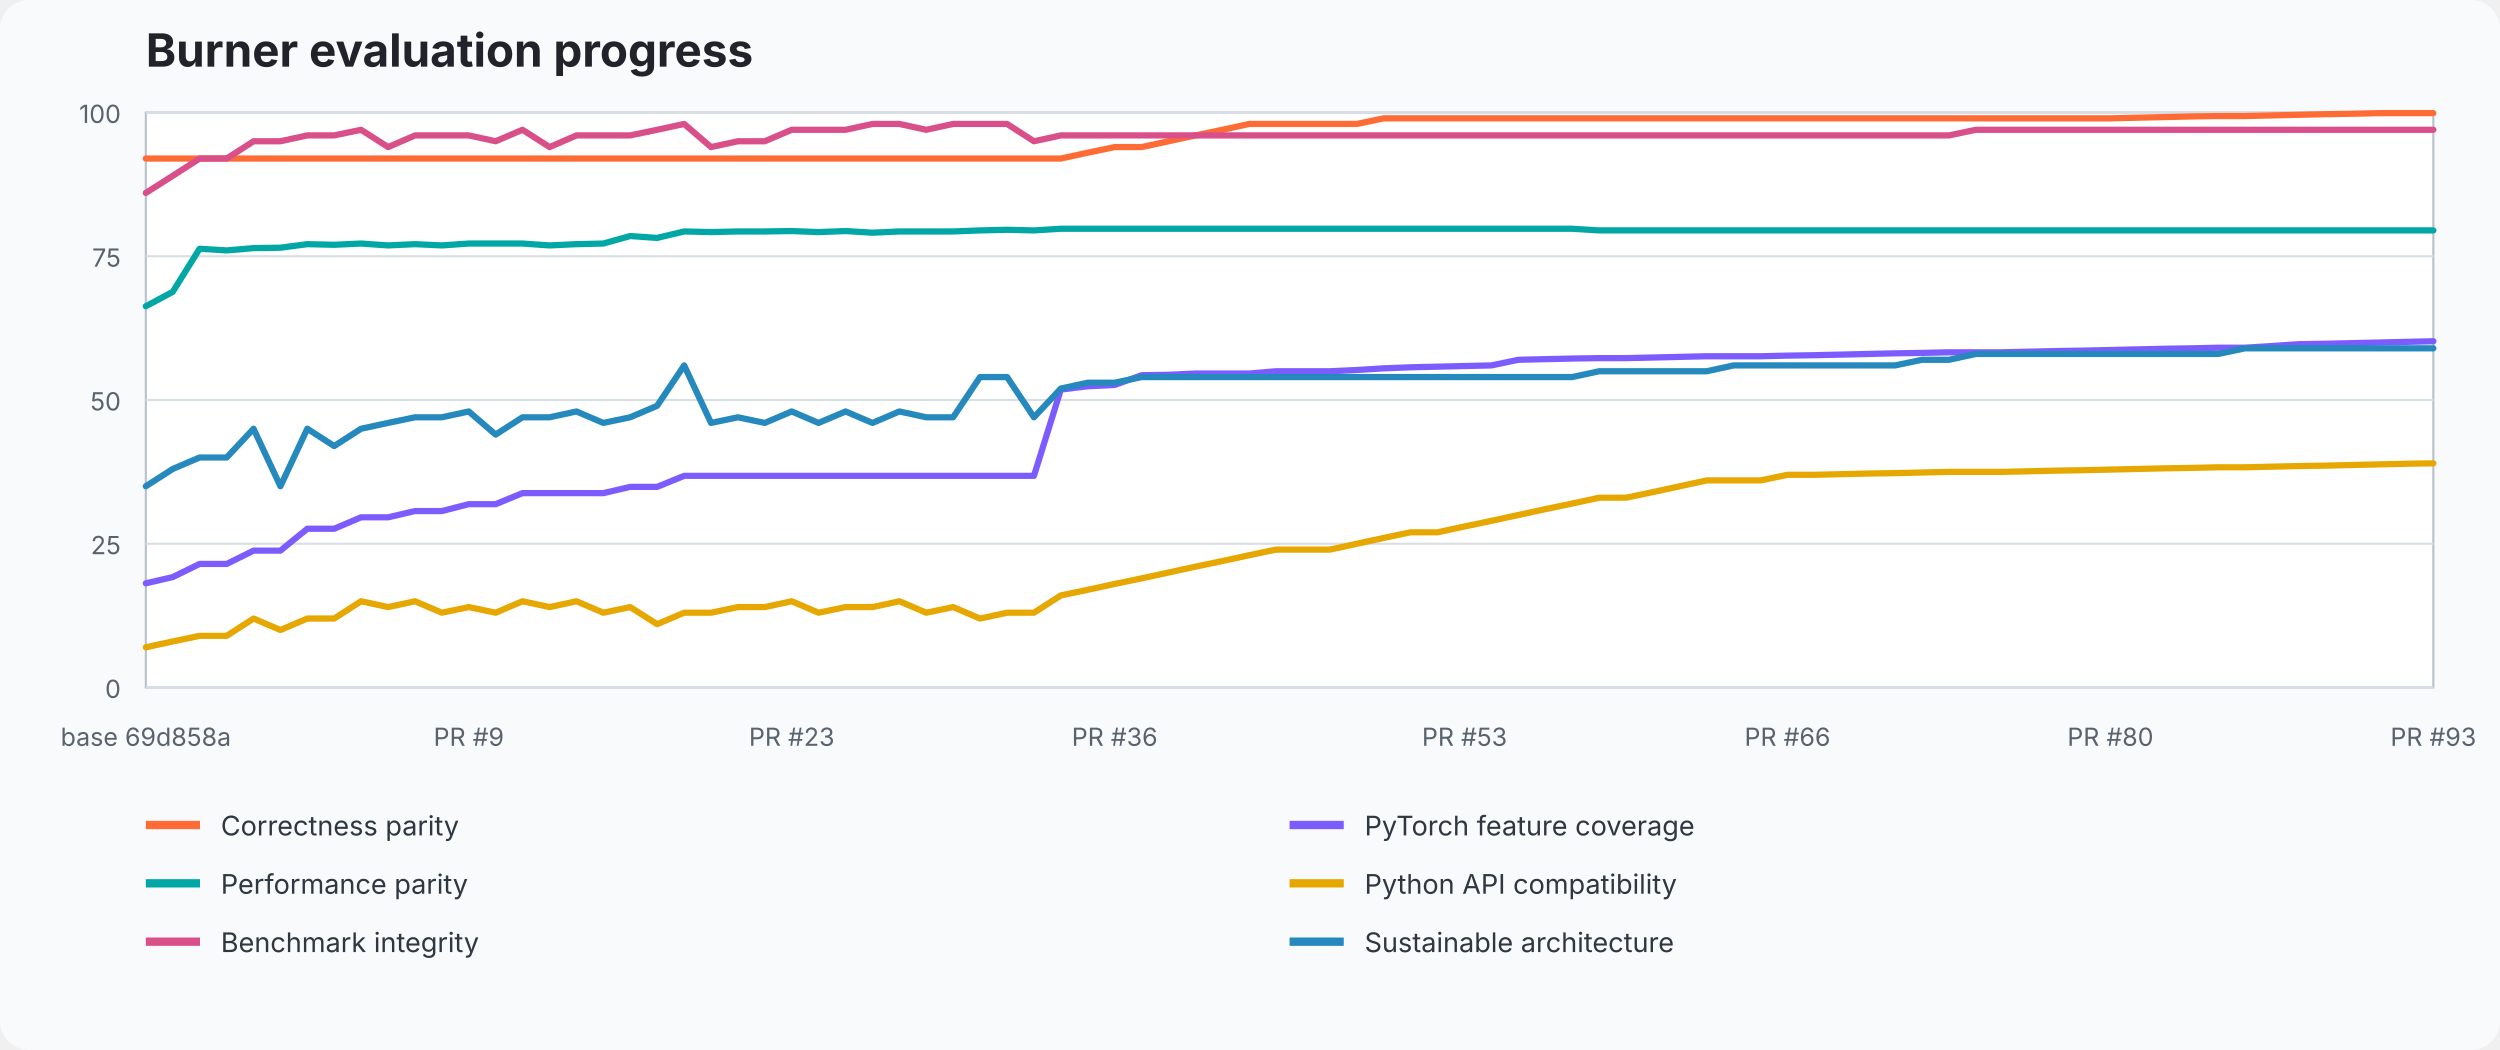
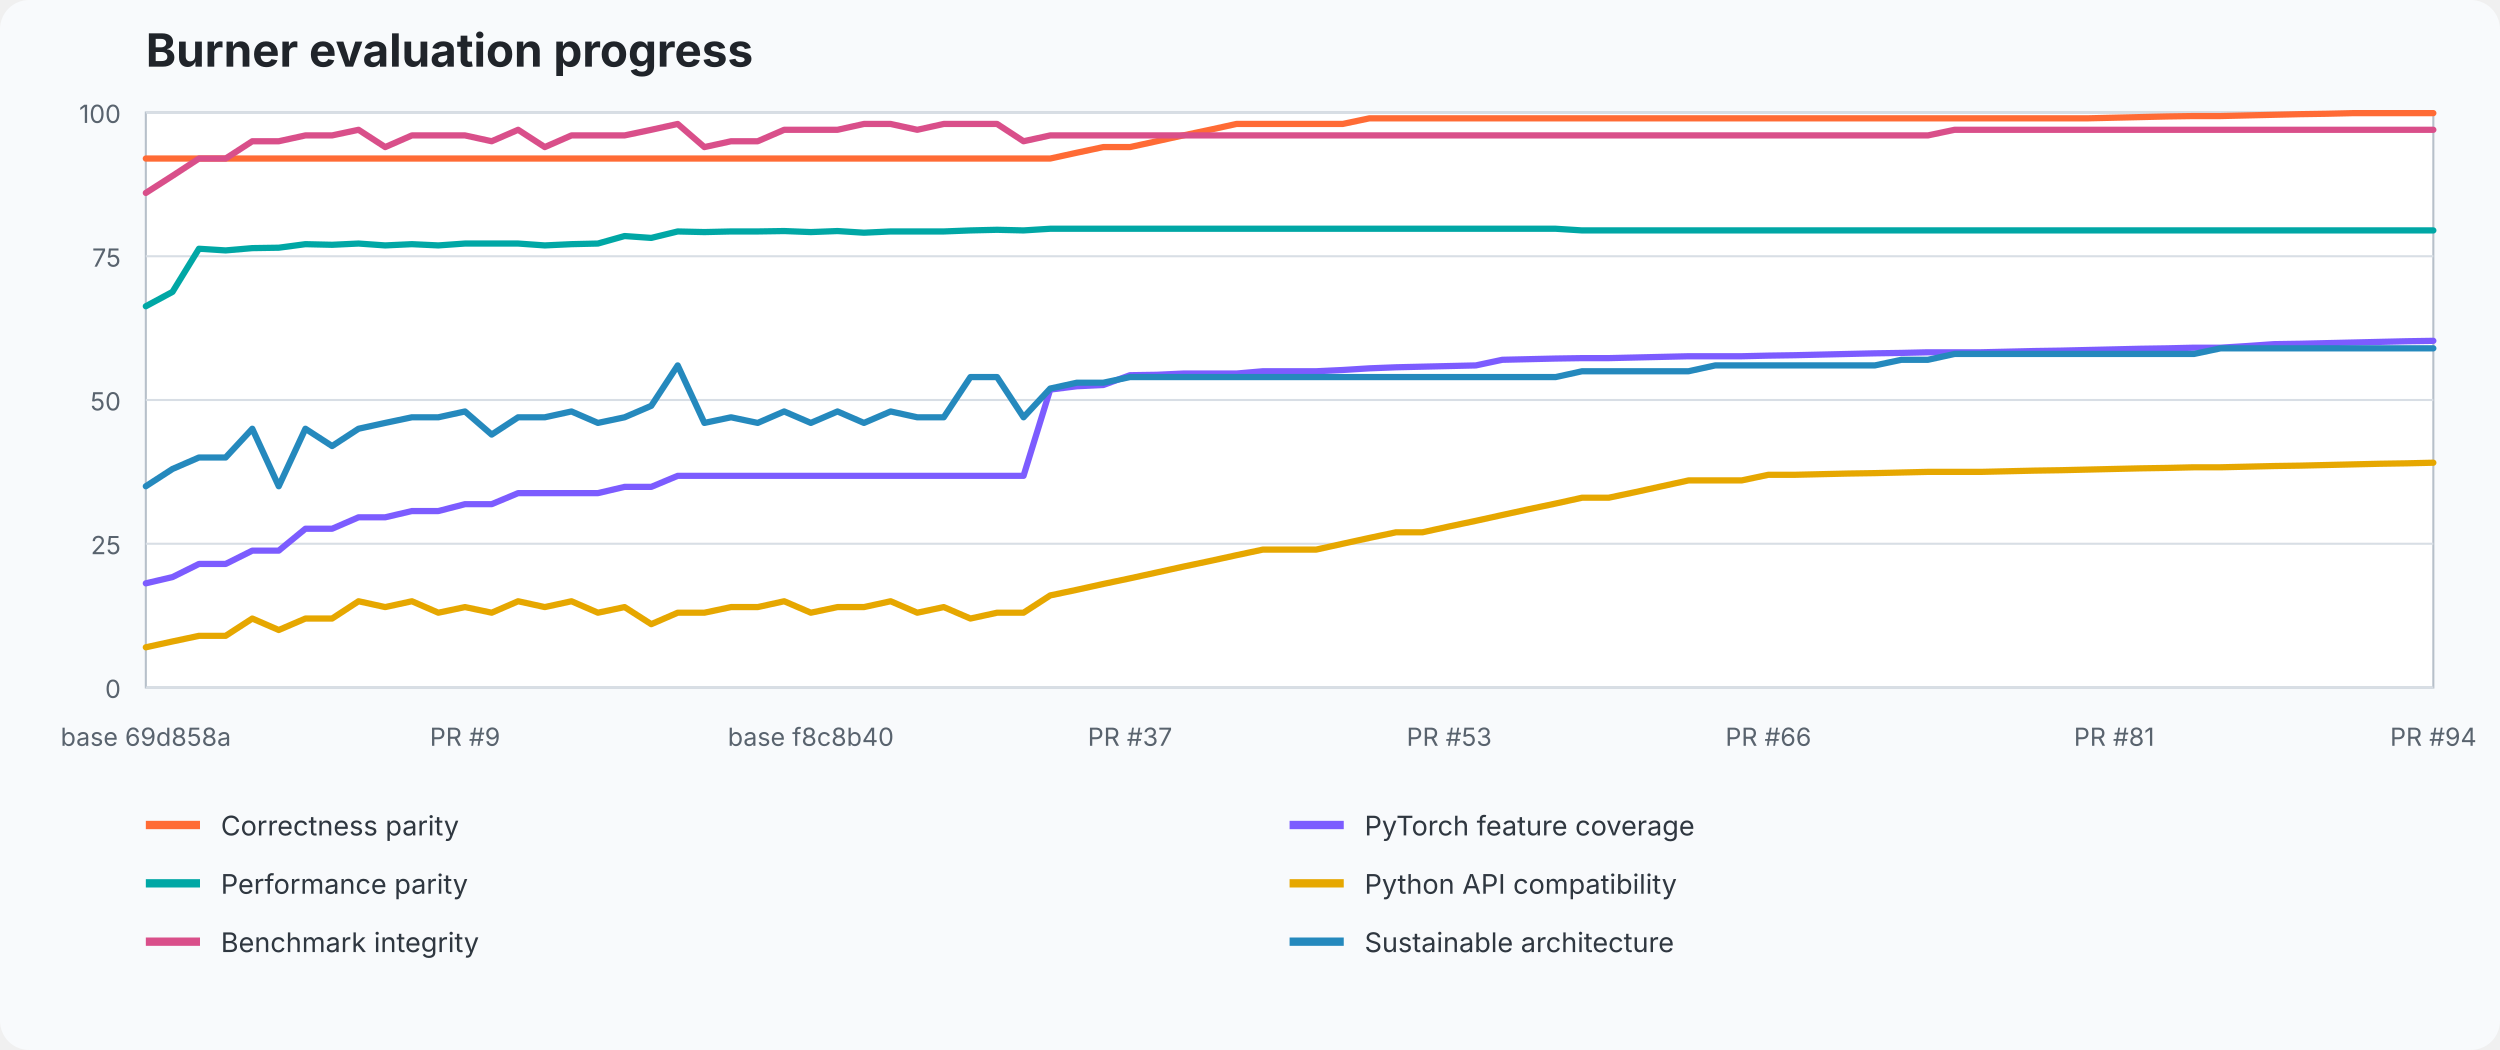
<svg xmlns="http://www.w3.org/2000/svg" width="1200" height="504" viewBox="0 0 1200 504" role="img" aria-labelledby="title desc">
  <style>text{font-family:ui-sans-serif,system-ui,-apple-system,BlinkMacSystemFont,"Segoe UI",sans-serif}.title{font-size:22px;font-weight:700;fill:#20242a}.axis{font-size:12px;fill:#59636e}.legend{font-size:13px;fill:#2f3740}.grid{stroke:#d8dee5;stroke-width:1}.plot{fill:#fff;stroke:#b7c0ca}</style>
  <rect width="100%" height="100%" fill="#f8fafc" rx="14" />
  <text x="70" y="32" class="title">Burner evaluation progress</text>
  <rect x="70" y="54" width="1098" height="276" class="plot" />
  <line x1="70" y1="330" x2="1168" y2="330" class="grid" />
  <text x="58" y="335" text-anchor="end" class="axis">0</text>
  <line x1="70" y1="261" x2="1168" y2="261" class="grid" />
  <text x="58" y="266" text-anchor="end" class="axis">25</text>
  <line x1="70" y1="192" x2="1168" y2="192" class="grid" />
  <text x="58" y="197" text-anchor="end" class="axis">50</text>
  <line x1="70" y1="123" x2="1168" y2="123" class="grid" />
  <text x="58" y="128" text-anchor="end" class="axis">75</text>
  <line x1="70" y1="54" x2="1168" y2="54" class="grid" />
  <text x="58" y="59" text-anchor="end" class="axis">100</text>
-   <polyline points="70.0,76.1 82.9,76.1 95.8,76.1 108.8,76.1 121.7,76.1 134.6,76.1 147.5,76.1 160.4,76.1 173.3,76.1 186.3,76.1 199.2,76.1 212.1,76.1 225.0,76.1 237.9,76.1 250.8,76.1 263.8,76.1 276.7,76.1 289.6,76.1 302.5,76.1 315.4,76.1 328.4,76.1 341.3,76.1 354.2,76.1 367.1,76.1 380.0,76.1 392.9,76.1 405.9,76.1 418.8,76.1 431.7,76.1 444.6,76.1 457.5,76.1 470.4,76.1 483.4,76.1 496.3,76.1 509.2,76.1 522.1,73.3 535.0,70.6 548.0,70.6 560.9,67.8 573.8,65.0 586.7,62.3 599.6,59.5 612.5,59.5 625.5,59.5 638.4,59.5 651.3,59.5 664.2,56.8 677.1,56.8 690.0,56.8 703.0,56.8 715.9,56.8 728.8,56.8 741.7,56.8 754.6,56.8 767.6,56.8 780.5,56.8 793.4,56.8 806.3,56.8 819.2,56.8 832.1,56.8 845.1,56.8 858.0,56.8 870.9,56.8 883.8,56.8 896.7,56.8 909.6,56.8 922.6,56.8 935.5,56.8 948.4,56.8 961.3,56.8 974.2,56.8 987.2,56.8 1000.1,56.8 1013.0,56.8 1025.9,56.5 1038.8,56.2 1051.7,55.9 1064.7,55.7 1077.6,55.7 1090.5,55.4 1103.4,55.1 1116.3,54.8 1129.2,54.6 1142.2,54.3 1155.1,54.3 1168.0,54.3" fill="none" stroke="#ff6b35" stroke-width="3" stroke-linejoin="round" stroke-linecap="round" />
-   <polyline points="70.0,280.0 82.9,277.0 95.8,270.7 108.8,270.7 121.7,264.3 134.6,264.3 147.5,253.8 160.4,253.8 173.3,248.3 186.3,248.3 199.2,245.3 212.1,245.3 225.0,242.0 237.9,242.0 250.8,236.7 263.8,236.7 276.7,236.7 289.6,236.7 302.5,233.7 315.4,233.7 328.4,228.4 341.3,228.4 354.2,228.4 367.1,228.4 380.0,228.4 392.9,228.4 405.9,228.4 418.8,228.4 431.7,228.4 444.6,228.4 457.5,228.4 470.4,228.4 483.4,228.4 496.3,228.4 509.2,187.0 522.1,185.4 535.0,184.8 548.0,180.1 560.9,179.9 573.8,179.3 586.7,179.3 599.6,179.3 612.5,178.2 625.5,178.2 638.4,178.2 651.3,177.6 664.2,176.8 677.1,176.3 690.0,176.0 703.0,175.7 715.9,175.4 728.8,172.7 741.7,172.4 754.6,172.1 767.6,171.9 780.5,171.9 793.4,171.6 806.3,171.3 819.2,171.0 832.1,171.0 845.1,171.0 858.0,170.7 870.9,170.5 883.8,170.2 896.7,169.9 909.6,169.6 922.6,169.4 935.5,169.1 948.4,169.1 961.3,169.1 974.2,168.8 987.2,168.5 1000.1,168.3 1013.0,168.0 1025.9,167.7 1038.8,167.4 1051.7,167.2 1064.7,166.9 1077.6,166.9 1090.5,166.1 1103.4,165.2 1116.3,165.0 1129.2,164.7 1142.2,164.4 1155.1,164.1 1168.0,163.8" fill="none" stroke="#7c5cff" stroke-width="3" stroke-linejoin="round" stroke-linecap="round" />
-   <polyline points="70.0,147.0 82.9,140.1 95.8,119.4 108.8,120.2 121.7,119.1 134.6,118.9 147.5,117.2 160.4,117.5 173.3,116.9 186.3,117.8 199.2,117.2 212.1,117.8 225.0,116.9 237.9,116.9 250.8,116.9 263.8,117.8 276.7,117.2 289.6,116.9 302.5,113.3 315.4,114.2 328.4,111.1 341.3,111.4 354.2,111.1 367.1,111.1 380.0,110.9 392.9,111.4 405.9,110.9 418.8,111.7 431.7,111.1 444.6,111.1 457.5,111.1 470.4,110.6 483.4,110.3 496.3,110.6 509.2,109.8 522.1,109.8 535.0,109.8 548.0,109.8 560.9,109.8 573.8,109.8 586.7,109.8 599.6,109.8 612.5,109.8 625.5,109.8 638.4,109.8 651.3,109.8 664.2,109.8 677.1,109.8 690.0,109.8 703.0,109.8 715.9,109.8 728.8,109.8 741.7,109.8 754.6,109.8 767.6,110.6 780.5,110.6 793.4,110.6 806.3,110.6 819.2,110.6 832.1,110.6 845.1,110.6 858.0,110.6 870.9,110.6 883.8,110.6 896.7,110.6 909.6,110.6 922.6,110.6 935.5,110.6 948.4,110.6 961.3,110.6 974.2,110.6 987.2,110.6 1000.1,110.6 1013.0,110.6 1025.9,110.6 1038.8,110.6 1051.7,110.6 1064.7,110.6 1077.6,110.6 1090.5,110.6 1103.4,110.6 1116.3,110.6 1129.2,110.6 1142.2,110.6 1155.1,110.6 1168.0,110.6" fill="none" stroke="#00a7a5" stroke-width="3" stroke-linejoin="round" stroke-linecap="round" />
-   <polyline points="70.0,310.7 82.9,307.9 95.8,305.2 108.8,305.2 121.7,296.9 134.6,302.4 147.5,296.9 160.4,296.9 173.3,288.6 186.3,291.4 199.2,288.6 212.1,294.1 225.0,291.4 237.9,294.1 250.8,288.6 263.8,291.4 276.7,288.6 289.6,294.1 302.5,291.4 315.4,299.6 328.4,294.1 341.3,294.1 354.2,291.4 367.1,291.4 380.0,288.6 392.9,294.1 405.9,291.4 418.8,291.4 431.7,288.6 444.6,294.1 457.5,291.4 470.4,296.9 483.4,294.1 496.3,294.1 509.2,285.8 522.1,283.1 535.0,280.3 548.0,277.6 560.9,274.8 573.8,272.0 586.7,269.3 599.6,266.5 612.5,263.8 625.5,263.8 638.4,263.8 651.3,261.0 664.2,258.2 677.1,255.5 690.0,255.5 703.0,252.7 715.9,250.0 728.8,247.2 741.7,244.4 754.6,241.7 767.6,238.9 780.5,238.9 793.4,236.2 806.3,233.4 819.2,230.6 832.1,230.6 845.1,230.6 858.0,227.9 870.9,227.9 883.8,227.6 896.7,227.3 909.6,227.1 922.6,226.8 935.5,226.5 948.4,226.5 961.3,226.5 974.2,226.2 987.2,225.9 1000.1,225.7 1013.0,225.4 1025.9,225.1 1038.8,224.8 1051.7,224.6 1064.7,224.3 1077.6,224.3 1090.5,224.0 1103.4,223.7 1116.3,223.5 1129.2,223.2 1142.2,222.9 1155.1,222.6 1168.0,222.4" fill="none" stroke="#e6a700" stroke-width="3" stroke-linejoin="round" stroke-linecap="round" />
-   <polyline points="70.0,92.6 82.9,84.4 95.8,76.1 108.8,76.1 121.7,67.8 134.6,67.8 147.5,65.0 160.4,65.0 173.3,62.3 186.3,70.6 199.2,65.0 212.1,65.0 225.0,65.0 237.9,67.8 250.8,62.3 263.8,70.6 276.7,65.0 289.6,65.0 302.5,65.0 315.4,62.3 328.4,59.5 341.3,70.6 354.2,67.8 367.1,67.8 380.0,62.3 392.9,62.3 405.9,62.3 418.8,59.5 431.7,59.5 444.6,62.3 457.5,59.5 470.4,59.5 483.4,59.5 496.3,67.8 509.2,65.0 522.1,65.0 535.0,65.0 548.0,65.0 560.9,65.0 573.8,65.0 586.7,65.0 599.6,65.0 612.5,65.0 625.5,65.0 638.4,65.0 651.3,65.0 664.2,65.0 677.1,65.0 690.0,65.0 703.0,65.0 715.9,65.0 728.8,65.0 741.7,65.0 754.6,65.0 767.6,65.0 780.5,65.0 793.4,65.0 806.3,65.0 819.2,65.0 832.1,65.0 845.1,65.0 858.0,65.0 870.9,65.0 883.8,65.0 896.7,65.0 909.6,65.0 922.6,65.0 935.5,65.0 948.4,62.3 961.3,62.3 974.2,62.3 987.2,62.3 1000.1,62.3 1013.0,62.3 1025.9,62.3 1038.8,62.3 1051.7,62.3 1064.7,62.3 1077.6,62.3 1090.5,62.3 1103.4,62.3 1116.3,62.3 1129.2,62.3 1142.2,62.3 1155.1,62.3 1168.0,62.3" fill="none" stroke="#d94f8a" stroke-width="3" stroke-linejoin="round" stroke-linecap="round" />
-   <polyline points="70.0,233.4 82.9,225.1 95.8,219.6 108.8,219.6 121.7,205.8 134.6,233.4 147.5,205.8 160.4,214.1 173.3,205.8 186.3,203.0 199.2,200.3 212.1,200.3 225.0,197.5 237.9,208.6 250.8,200.3 263.8,200.3 276.7,197.5 289.6,203.0 302.5,200.3 315.4,194.8 328.4,175.4 341.3,203.0 354.2,200.3 367.1,203.0 380.0,197.5 392.9,203.0 405.9,197.5 418.8,203.0 431.7,197.5 444.6,200.3 457.5,200.3 470.4,181.0 483.4,181.0 496.3,200.3 509.2,186.5 522.1,183.7 535.0,183.7 548.0,181.0 560.9,181.0 573.8,181.0 586.7,181.0 599.6,181.0 612.5,181.0 625.5,181.0 638.4,181.0 651.3,181.0 664.2,181.0 677.1,181.0 690.0,181.0 703.0,181.0 715.9,181.0 728.8,181.0 741.7,181.0 754.6,181.0 767.6,178.2 780.5,178.2 793.4,178.2 806.3,178.2 819.2,178.2 832.1,175.4 845.1,175.4 858.0,175.4 870.9,175.4 883.8,175.4 896.7,175.4 909.6,175.4 922.6,172.7 935.5,172.7 948.4,169.9 961.3,169.9 974.2,169.9 987.2,169.9 1000.1,169.9 1013.0,169.9 1025.9,169.9 1038.8,169.9 1051.7,169.9 1064.7,169.9 1077.6,167.2 1090.5,167.2 1103.4,167.2 1116.3,167.2 1129.2,167.2 1142.2,167.2 1155.1,167.2 1168.0,167.2" fill="none" stroke="#2589bd" stroke-width="3" stroke-linejoin="round" stroke-linecap="round" />
+   <polyline points="70.0,76.1 82.8,76.1 95.5,76.1 108.3,76.1 121.1,76.1 133.8,76.1 146.6,76.1 159.4,76.1 172.1,76.1 184.9,76.1 197.7,76.1 210.4,76.1 223.2,76.1 236.0,76.1 248.7,76.1 261.5,76.1 274.3,76.1 287.0,76.1 299.8,76.1 312.6,76.1 325.3,76.1 338.1,76.1 350.9,76.1 363.7,76.1 376.4,76.1 389.2,76.1 402.0,76.1 414.7,76.1 427.5,76.1 440.3,76.1 453.0,76.1 465.8,76.1 478.6,76.1 491.3,76.1 504.1,76.1 516.9,73.3 529.6,70.6 542.4,70.6 555.2,67.8 567.9,65.0 580.7,62.3 593.5,59.5 606.2,59.5 619.0,59.5 631.8,59.5 644.5,59.5 657.3,56.8 670.1,56.8 682.8,56.8 695.6,56.8 708.4,56.8 721.1,56.8 733.9,56.8 746.7,56.8 759.4,56.8 772.2,56.8 785.0,56.8 797.7,56.8 810.5,56.8 823.3,56.8 836.0,56.8 848.8,56.8 861.6,56.8 874.3,56.8 887.1,56.8 899.9,56.8 912.7,56.8 925.4,56.8 938.2,56.8 951.0,56.8 963.7,56.8 976.5,56.8 989.3,56.8 1002.0,56.8 1014.8,56.5 1027.6,56.2 1040.3,55.9 1053.1,55.7 1065.9,55.7 1078.6,55.4 1091.4,55.1 1104.2,54.8 1116.9,54.6 1129.7,54.3 1142.5,54.3 1155.2,54.3 1168.0,54.3" fill="none" stroke="#ff6b35" stroke-width="3" stroke-linejoin="round" stroke-linecap="round" />
+   <polyline points="70.0,280.0 82.8,277.0 95.5,270.7 108.3,270.7 121.1,264.3 133.8,264.3 146.6,253.8 159.4,253.8 172.1,248.3 184.9,248.3 197.7,245.3 210.4,245.3 223.2,242.0 236.0,242.0 248.7,236.7 261.5,236.7 274.3,236.7 287.0,236.7 299.8,233.7 312.6,233.7 325.3,228.4 338.1,228.4 350.9,228.4 363.7,228.4 376.4,228.4 389.2,228.4 402.0,228.4 414.7,228.4 427.5,228.4 440.3,228.4 453.0,228.4 465.8,228.4 478.6,228.4 491.3,228.4 504.1,187.0 516.9,185.4 529.6,184.8 542.4,180.1 555.2,179.9 567.9,179.3 580.7,179.3 593.5,179.3 606.2,178.2 619.0,178.2 631.8,178.2 644.5,177.6 657.3,176.8 670.1,176.3 682.8,176.0 695.6,175.7 708.4,175.4 721.1,172.7 733.9,172.4 746.7,172.1 759.4,171.9 772.2,171.9 785.0,171.6 797.7,171.3 810.5,171.0 823.3,171.0 836.0,171.0 848.8,170.7 861.6,170.5 874.3,170.2 887.1,169.9 899.9,169.6 912.7,169.4 925.4,169.1 938.2,169.1 951.0,169.1 963.7,168.8 976.5,168.5 989.3,168.3 1002.0,168.0 1014.8,167.7 1027.6,167.4 1040.3,167.2 1053.1,166.9 1065.9,166.9 1078.6,166.1 1091.4,165.2 1104.2,165.0 1116.9,164.7 1129.7,164.4 1142.5,164.1 1155.2,163.8 1168.0,163.6" fill="none" stroke="#7c5cff" stroke-width="3" stroke-linejoin="round" stroke-linecap="round" />
+   <polyline points="70.0,147.0 82.8,140.1 95.5,119.4 108.3,120.2 121.1,119.1 133.8,118.9 146.6,117.2 159.4,117.5 172.1,116.9 184.9,117.8 197.7,117.2 210.4,117.8 223.2,116.9 236.0,116.9 248.7,116.9 261.5,117.8 274.3,117.2 287.0,116.9 299.8,113.3 312.6,114.2 325.3,111.1 338.1,111.4 350.9,111.1 363.7,111.1 376.4,110.9 389.2,111.4 402.0,110.9 414.7,111.7 427.5,111.1 440.3,111.1 453.0,111.1 465.8,110.6 478.6,110.3 491.3,110.6 504.1,109.8 516.9,109.8 529.6,109.8 542.4,109.8 555.2,109.8 567.9,109.8 580.7,109.8 593.5,109.8 606.2,109.8 619.0,109.8 631.8,109.8 644.5,109.8 657.3,109.8 670.1,109.8 682.8,109.8 695.6,109.8 708.4,109.8 721.1,109.8 733.9,109.8 746.7,109.8 759.4,110.6 772.2,110.6 785.0,110.6 797.7,110.6 810.5,110.6 823.3,110.6 836.0,110.6 848.8,110.6 861.6,110.6 874.3,110.6 887.1,110.6 899.9,110.6 912.7,110.6 925.4,110.6 938.2,110.6 951.0,110.6 963.7,110.6 976.5,110.6 989.3,110.6 1002.0,110.6 1014.8,110.6 1027.6,110.6 1040.3,110.6 1053.1,110.6 1065.9,110.6 1078.6,110.6 1091.4,110.6 1104.2,110.6 1116.9,110.6 1129.7,110.6 1142.5,110.6 1155.2,110.6 1168.0,110.6" fill="none" stroke="#00a7a5" stroke-width="3" stroke-linejoin="round" stroke-linecap="round" />
+   <polyline points="70.0,310.7 82.8,307.9 95.5,305.2 108.3,305.2 121.1,296.9 133.8,302.4 146.6,296.9 159.4,296.9 172.1,288.6 184.9,291.4 197.7,288.6 210.4,294.1 223.2,291.4 236.0,294.1 248.7,288.6 261.5,291.4 274.3,288.6 287.0,294.1 299.8,291.4 312.6,299.6 325.3,294.1 338.1,294.1 350.9,291.4 363.7,291.4 376.4,288.6 389.2,294.1 402.0,291.4 414.7,291.4 427.5,288.6 440.3,294.1 453.0,291.4 465.8,296.9 478.6,294.1 491.3,294.1 504.1,285.8 516.9,283.1 529.6,280.3 542.4,277.6 555.2,274.8 567.9,272.0 580.7,269.3 593.5,266.5 606.2,263.8 619.0,263.8 631.8,263.8 644.5,261.0 657.3,258.2 670.1,255.5 682.8,255.5 695.6,252.7 708.4,250.0 721.1,247.2 733.9,244.4 746.7,241.7 759.4,238.9 772.2,238.9 785.0,236.2 797.7,233.4 810.5,230.6 823.3,230.6 836.0,230.6 848.8,227.9 861.6,227.9 874.3,227.6 887.1,227.3 899.9,227.1 912.7,226.8 925.4,226.5 938.2,226.5 951.0,226.5 963.7,226.2 976.5,225.9 989.3,225.7 1002.0,225.4 1014.8,225.1 1027.6,224.8 1040.3,224.6 1053.1,224.3 1065.9,224.3 1078.6,224.0 1091.4,223.7 1104.2,223.5 1116.9,223.2 1129.7,222.9 1142.5,222.6 1155.2,222.4 1168.0,222.1" fill="none" stroke="#e6a700" stroke-width="3" stroke-linejoin="round" stroke-linecap="round" />
+   <polyline points="70.0,92.6 82.8,84.4 95.5,76.1 108.3,76.1 121.1,67.8 133.8,67.8 146.6,65.0 159.4,65.0 172.1,62.3 184.9,70.6 197.7,65.0 210.4,65.0 223.2,65.0 236.0,67.8 248.7,62.3 261.5,70.6 274.3,65.0 287.0,65.0 299.8,65.0 312.6,62.3 325.3,59.5 338.1,70.6 350.9,67.8 363.7,67.8 376.4,62.3 389.2,62.3 402.0,62.3 414.7,59.5 427.5,59.5 440.3,62.3 453.0,59.5 465.8,59.5 478.6,59.5 491.3,67.8 504.1,65.0 516.9,65.0 529.6,65.0 542.4,65.0 555.2,65.0 567.9,65.0 580.7,65.0 593.5,65.0 606.2,65.0 619.0,65.0 631.8,65.0 644.5,65.0 657.3,65.0 670.1,65.0 682.8,65.0 695.6,65.0 708.4,65.0 721.1,65.0 733.9,65.0 746.7,65.0 759.4,65.0 772.2,65.0 785.0,65.0 797.7,65.0 810.5,65.0 823.3,65.0 836.0,65.0 848.8,65.0 861.6,65.0 874.3,65.0 887.1,65.0 899.9,65.0 912.7,65.0 925.4,65.0 938.2,62.3 951.0,62.3 963.7,62.3 976.5,62.3 989.3,62.3 1002.0,62.3 1014.8,62.3 1027.6,62.3 1040.3,62.3 1053.1,62.3 1065.9,62.3 1078.6,62.3 1091.4,62.3 1104.2,62.3 1116.9,62.3 1129.7,62.3 1142.5,62.3 1155.2,62.3 1168.0,62.3" fill="none" stroke="#d94f8a" stroke-width="3" stroke-linejoin="round" stroke-linecap="round" />
+   <polyline points="70.0,233.4 82.8,225.1 95.5,219.6 108.3,219.6 121.1,205.8 133.8,233.4 146.6,205.8 159.4,214.1 172.1,205.8 184.9,203.0 197.7,200.3 210.4,200.3 223.2,197.5 236.0,208.6 248.7,200.3 261.5,200.3 274.3,197.5 287.0,203.0 299.8,200.3 312.6,194.8 325.3,175.4 338.1,203.0 350.9,200.3 363.7,203.0 376.4,197.5 389.2,203.0 402.0,197.5 414.7,203.0 427.5,197.5 440.3,200.3 453.0,200.3 465.8,181.0 478.6,181.0 491.3,200.3 504.1,186.5 516.9,183.7 529.6,183.7 542.4,181.0 555.2,181.0 567.9,181.0 580.7,181.0 593.5,181.0 606.2,181.0 619.0,181.0 631.8,181.0 644.5,181.0 657.3,181.0 670.1,181.0 682.8,181.0 695.6,181.0 708.4,181.0 721.1,181.0 733.9,181.0 746.7,181.0 759.4,178.2 772.2,178.2 785.0,178.2 797.7,178.2 810.5,178.2 823.3,175.4 836.0,175.4 848.8,175.4 861.6,175.4 874.3,175.4 887.1,175.4 899.9,175.4 912.7,172.7 925.4,172.7 938.2,169.9 951.0,169.9 963.7,169.9 976.5,169.9 989.3,169.9 1002.0,169.9 1014.8,169.9 1027.6,169.9 1040.3,169.9 1053.1,169.9 1065.9,167.2 1078.6,167.2 1091.4,167.2 1104.2,167.2 1116.9,167.2 1129.7,167.2 1142.5,167.2 1155.2,167.2 1168.0,167.2" fill="none" stroke="#2589bd" stroke-width="3" stroke-linejoin="round" stroke-linecap="round" />
  <text x="70" y="358" text-anchor="middle" class="axis">base 69d858a</text>
-   <text x="225.012" y="358" text-anchor="middle" class="axis">PR #9</text>
-   <text x="380.024" y="358" text-anchor="middle" class="axis">PR #23</text>
-   <text x="535.035" y="358" text-anchor="middle" class="axis">PR #36</text>
-   <text x="702.965" y="358" text-anchor="middle" class="axis">PR #53</text>
-   <text x="857.976" y="358" text-anchor="middle" class="axis">PR #66</text>
-   <text x="1012.988" y="358" text-anchor="middle" class="axis">PR #80</text>
-   <text x="1168" y="358" text-anchor="middle" class="axis">PR #93</text>
+   <text x="223.209" y="358" text-anchor="middle" class="axis">PR #9</text>
+   <text x="389.186" y="358" text-anchor="middle" class="axis">base f8c8b40</text>
+   <text x="542.395" y="358" text-anchor="middle" class="axis">PR #37</text>
+   <text x="695.605" y="358" text-anchor="middle" class="axis">PR #53</text>
+   <text x="848.814" y="358" text-anchor="middle" class="axis">PR #66</text>
+   <text x="1014.791" y="358" text-anchor="middle" class="axis">PR #81</text>
+   <text x="1168" y="358" text-anchor="middle" class="axis">PR #94</text>
  <line x1="70" y1="396" x2="96" y2="396" stroke="#ff6b35" stroke-width="4" />
  <text x="106" y="401" class="legend">Correctness parity</text>
  <line x1="619" y1="396" x2="645" y2="396" stroke="#7c5cff" stroke-width="4" />
  <text x="655" y="401" class="legend">PyTorch feature coverage</text>
  <line x1="70" y1="424" x2="96" y2="424" stroke="#00a7a5" stroke-width="4" />
  <text x="106" y="429" class="legend">Performance parity</text>
  <line x1="619" y1="424" x2="645" y2="424" stroke="#e6a700" stroke-width="4" />
  <text x="655" y="429" class="legend">Python API compatibility</text>
  <line x1="70" y1="452" x2="96" y2="452" stroke="#d94f8a" stroke-width="4" />
  <text x="106" y="457" class="legend">Benchmark integrity</text>
  <line x1="619" y1="452" x2="645" y2="452" stroke="#2589bd" stroke-width="4" />
  <text x="655" y="457" class="legend">Sustainable architecture</text>
</svg>
